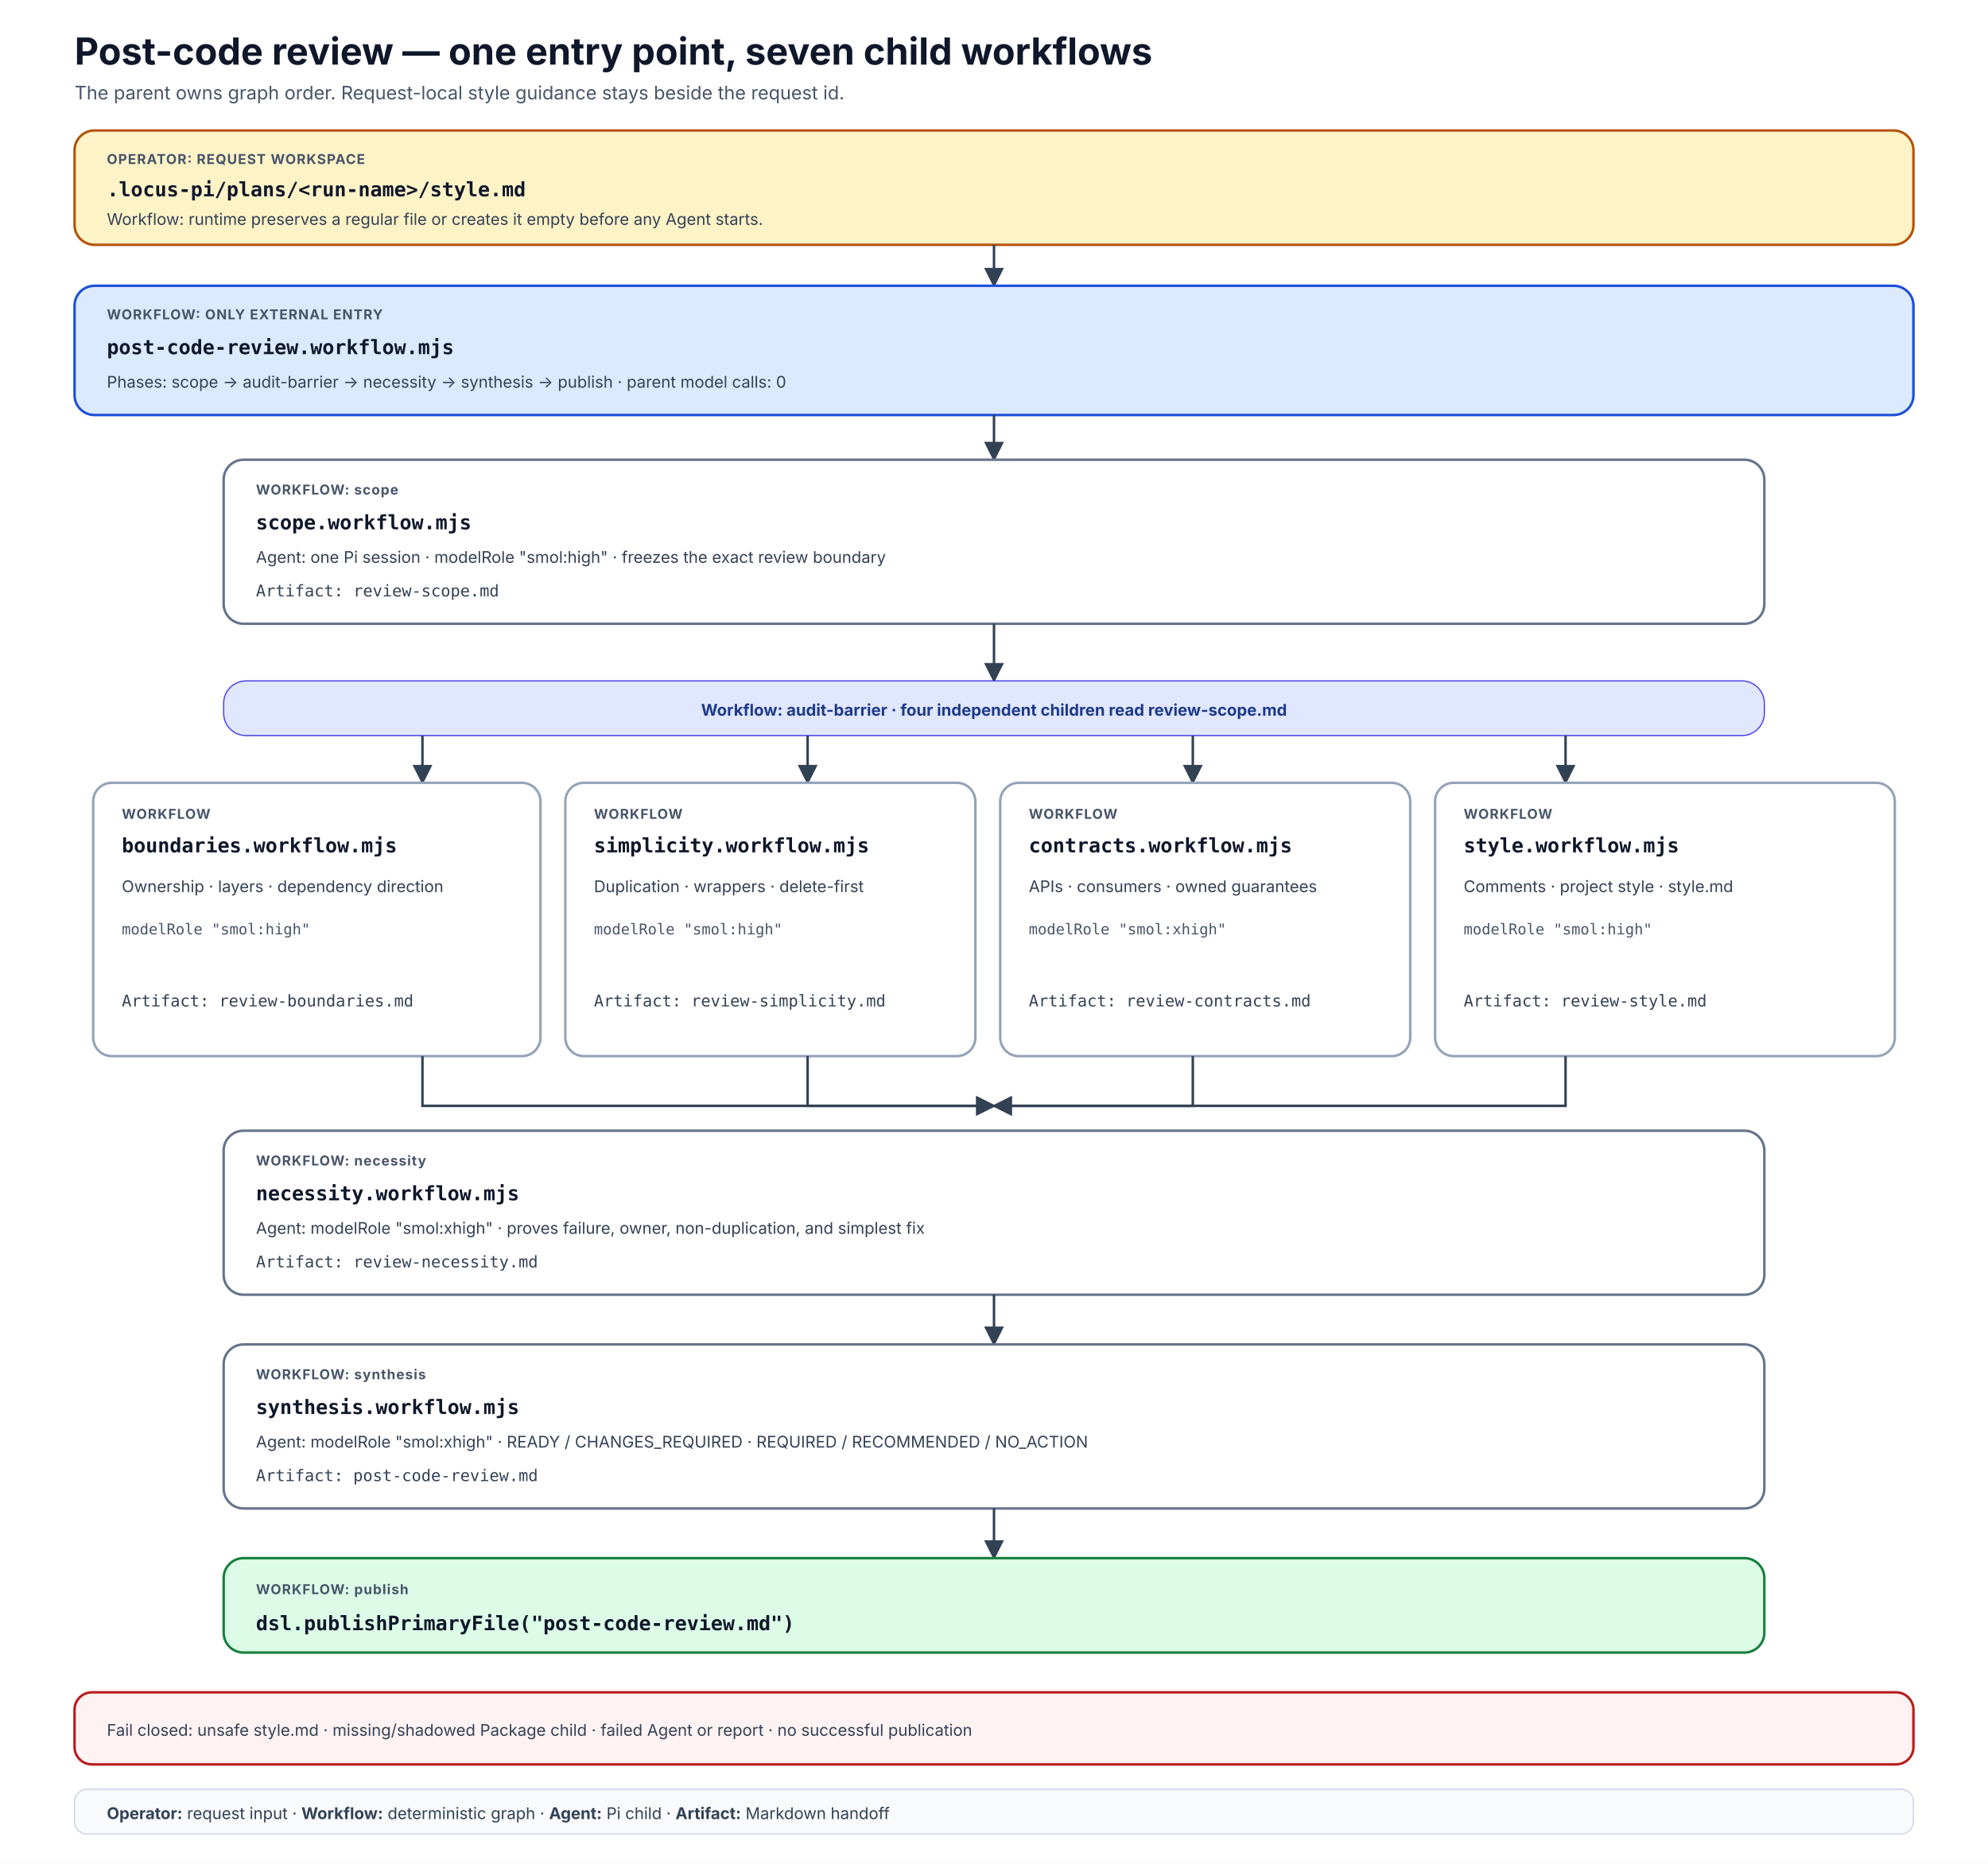
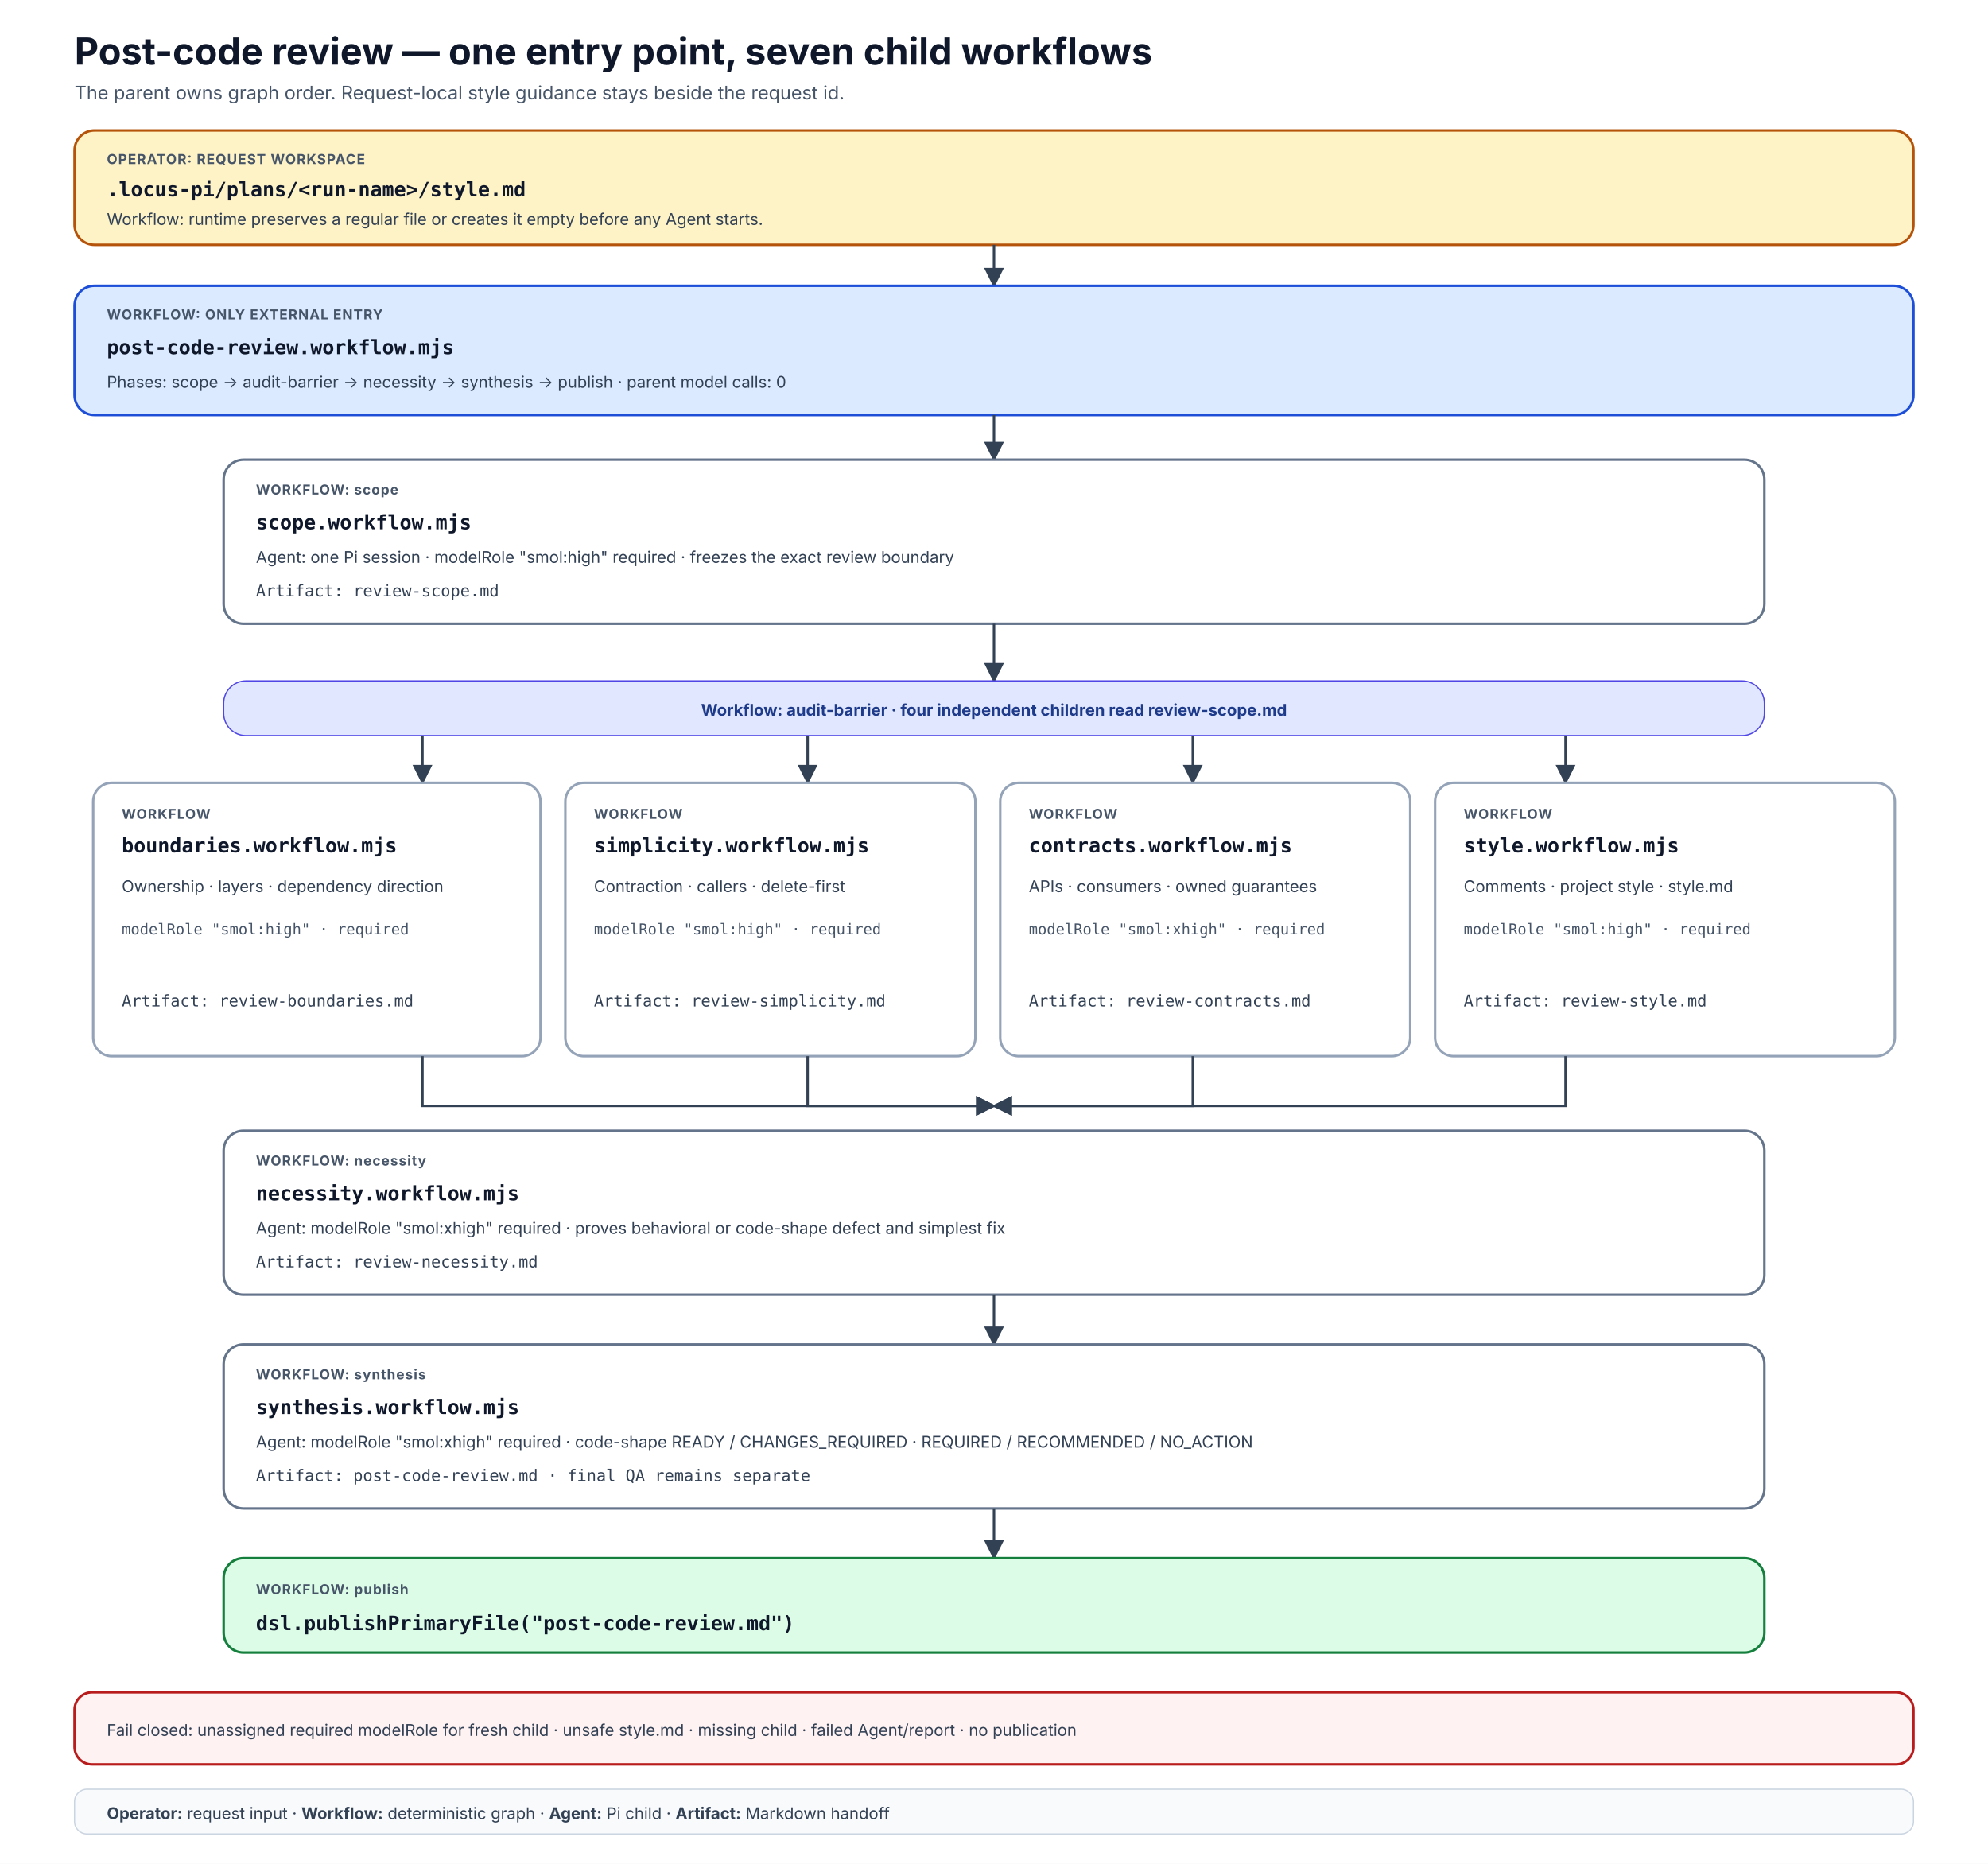
<svg xmlns="http://www.w3.org/2000/svg" width="1600" height="1500" viewBox="0 0 1600 1500" role="img" aria-labelledby="title desc">
  <defs>
    <marker id="arrow" viewBox="0 0 10 10" refX="9" refY="5" markerWidth="8" markerHeight="8" orient="auto">
      <path d="M0 0 L10 5 L0 10 Z" fill="#334155" />
    </marker>
    <style>
      .sans{font-family:system-ui,-apple-system,"Segoe UI",sans-serif}.mono{font-family:ui-monospace,SFMono-Regular,Menlo,monospace}
      .h1{font-size:30px;font-weight:750;fill:#0f172a}.sub{font-size:15px;fill:#475569}.tag{font-size:11px;font-weight:750;letter-spacing:.06em;fill:#475569}
      .title{font-size:16px;font-weight:740;fill:#0f172a}.body{font-size:13px;fill:#334155}.small{font-size:12px;fill:#475569}
      .edge{fill:none;stroke:#334155;stroke-width:2;marker-end:url(#arrow)}.bar{font-size:13px;font-weight:700;fill:#1e3a8a;text-anchor:middle}
    </style>
  </defs>
  <rect width="1600" height="1500" fill="#fff" />
  <text x="60" y="52" class="sans h1">Post-code review — one entry point, seven child workflows</text>
  <text x="60" y="80" class="sans sub">The parent owns graph order. Request-local style guidance stays beside the request id.</text>
  <rect x="60" y="105" width="1480" height="92" rx="16" fill="#fef3c7" stroke="#b45309" stroke-width="2" />
  <text x="86" y="132" class="sans tag">OPERATOR: REQUEST WORKSPACE</text>
  <text x="86" y="158" class="mono title">.locus-pi/plans/&lt;run-name&gt;/style.md</text>
  <text x="86" y="181" class="sans body">Workflow: runtime preserves a regular file or creates it empty before any Agent starts.</text>
  <path d="M800 197 V230" class="edge" />
  <rect x="60" y="230" width="1480" height="104" rx="16" fill="#dbeafe" stroke="#1d4ed8" stroke-width="2" />
  <text x="86" y="257" class="sans tag">WORKFLOW: ONLY EXTERNAL ENTRY</text>
  <text x="86" y="285" class="mono title">post-code-review.workflow.mjs</text>
  <text x="86" y="312" class="sans body">Phases: scope → audit-barrier → necessity → synthesis → publish · parent model calls: 0</text>
  <path d="M800 334 V370" class="edge" />
  <rect x="180" y="370" width="1240" height="132" rx="16" fill="#fff" stroke="#64748b" stroke-width="2" />
  <text x="206" y="398" class="sans tag">WORKFLOW: scope</text>
  <text x="206" y="426" class="mono title">scope.workflow.mjs</text>
-   <text x="206" y="453" class="sans body">Agent: one Pi session · modelRole "smol:high" · freezes the exact review boundary</text>
+   <text x="206" y="453" class="sans body">Agent: one Pi session · modelRole "smol:high" required · freezes the exact review boundary</text>
  <text x="206" y="480" class="mono body">Artifact: review-scope.md</text>
  <path d="M800 502 V548" class="edge" />
  <rect x="180" y="548" width="1240" height="44" rx="18" fill="#e0e7ff" stroke="#4f46e5" />
  <text x="800" y="576" class="sans bar">Workflow: audit-barrier · four independent children read review-scope.md</text>
  <path d="M340 592 V630" class="edge" />
  <path d="M650 592 V630" class="edge" />
  <path d="M960 592 V630" class="edge" />
  <path d="M1260 592 V630" class="edge" />
  <rect x="75" y="630" width="360" height="220" rx="15" fill="#fff" stroke="#94a3b8" stroke-width="2" />
  <text x="98" y="659" class="sans tag">WORKFLOW</text>
  <text x="98" y="686" class="mono title">boundaries.workflow.mjs</text>
  <text x="98" y="718" class="sans body">Ownership · layers · dependency direction</text>
-   <text x="98" y="752" class="mono small">modelRole "smol:high"</text>
+   <text x="98" y="752" class="mono small">modelRole "smol:high" · required</text>
  <text x="98" y="810" class="mono body">Artifact: review-boundaries.md</text>
  <rect x="455" y="630" width="330" height="220" rx="15" fill="#fff" stroke="#94a3b8" stroke-width="2" />
  <text x="478" y="659" class="sans tag">WORKFLOW</text>
  <text x="478" y="686" class="mono title">simplicity.workflow.mjs</text>
-   <text x="478" y="718" class="sans body">Duplication · wrappers · delete-first</text>
-   <text x="478" y="752" class="mono small">modelRole "smol:high"</text>
+   <text x="478" y="718" class="sans body">Contraction · callers · delete-first</text>
+   <text x="478" y="752" class="mono small">modelRole "smol:high" · required</text>
  <text x="478" y="810" class="mono body">Artifact: review-simplicity.md</text>
  <rect x="805" y="630" width="330" height="220" rx="15" fill="#fff" stroke="#94a3b8" stroke-width="2" />
  <text x="828" y="659" class="sans tag">WORKFLOW</text>
  <text x="828" y="686" class="mono title">contracts.workflow.mjs</text>
  <text x="828" y="718" class="sans body">APIs · consumers · owned guarantees</text>
-   <text x="828" y="752" class="mono small">modelRole "smol:xhigh"</text>
+   <text x="828" y="752" class="mono small">modelRole "smol:xhigh" · required</text>
  <text x="828" y="810" class="mono body">Artifact: review-contracts.md</text>
  <rect x="1155" y="630" width="370" height="220" rx="15" fill="#fff" stroke="#94a3b8" stroke-width="2" />
  <text x="1178" y="659" class="sans tag">WORKFLOW</text>
  <text x="1178" y="686" class="mono title">style.workflow.mjs</text>
  <text x="1178" y="718" class="sans body">Comments · project style · style.md</text>
-   <text x="1178" y="752" class="mono small">modelRole "smol:high"</text>
+   <text x="1178" y="752" class="mono small">modelRole "smol:high" · required</text>
  <text x="1178" y="810" class="mono body">Artifact: review-style.md</text>
  <path d="M340 850 V890 H800" class="edge" />
  <path d="M650 850 V890 H800" class="edge" />
  <path d="M960 850 V890 H800" class="edge" />
  <path d="M1260 850 V890 H800" class="edge" />
  <rect x="180" y="910" width="1240" height="132" rx="16" fill="#fff" stroke="#64748b" stroke-width="2" />
  <text x="206" y="938" class="sans tag">WORKFLOW: necessity</text>
  <text x="206" y="966" class="mono title">necessity.workflow.mjs</text>
-   <text x="206" y="993" class="sans body">Agent: modelRole "smol:xhigh" · proves failure, owner, non-duplication, and simplest fix</text>
+   <text x="206" y="993" class="sans body">Agent: modelRole "smol:xhigh" required · proves behavioral or code-shape defect and simplest fix</text>
  <text x="206" y="1020" class="mono body">Artifact: review-necessity.md</text>
  <path d="M800 1042 V1082" class="edge" />
  <rect x="180" y="1082" width="1240" height="132" rx="16" fill="#fff" stroke="#64748b" stroke-width="2" />
  <text x="206" y="1110" class="sans tag">WORKFLOW: synthesis</text>
  <text x="206" y="1138" class="mono title">synthesis.workflow.mjs</text>
-   <text x="206" y="1165" class="sans body">Agent: modelRole "smol:xhigh" · READY / CHANGES_REQUIRED · REQUIRED / RECOMMENDED / NO_ACTION</text>
-   <text x="206" y="1192" class="mono body">Artifact: post-code-review.md</text>
+   <text x="206" y="1165" class="sans body">Agent: modelRole "smol:xhigh" required · code-shape READY / CHANGES_REQUIRED · REQUIRED / RECOMMENDED / NO_ACTION</text>
+   <text x="206" y="1192" class="mono body">Artifact: post-code-review.md · final QA remains separate</text>
  <path d="M800 1214 V1254" class="edge" />
  <rect x="180" y="1254" width="1240" height="76" rx="16" fill="#dcfce7" stroke="#15803d" stroke-width="2" />
  <text x="206" y="1283" class="sans tag">WORKFLOW: publish</text>
  <text x="206" y="1312" class="mono title">dsl.publishPrimaryFile("post-code-review.md")</text>
  <rect x="60" y="1362" width="1480" height="58" rx="14" fill="#fef2f2" stroke="#b91c1c" stroke-width="2" />
-   <text x="86" y="1397" class="sans body">Fail closed: unsafe style.md · missing/shadowed Package child · failed Agent or report · no successful publication</text>
+   <text x="86" y="1397" class="sans body">Fail closed: unassigned required modelRole for fresh child · unsafe style.md · missing child · failed Agent/report · no publication</text>
  <rect x="60" y="1440" width="1480" height="36" rx="10" fill="#f8fafc" stroke="#cbd5e1" />
  <text x="86" y="1464" class="sans body">
    <tspan font-weight="700">Operator:</tspan> request input · <tspan font-weight="700">Workflow:</tspan> deterministic graph · <tspan font-weight="700">Agent:</tspan> Pi child · <tspan font-weight="700">Artifact:</tspan> Markdown handoff</text>
</svg>
